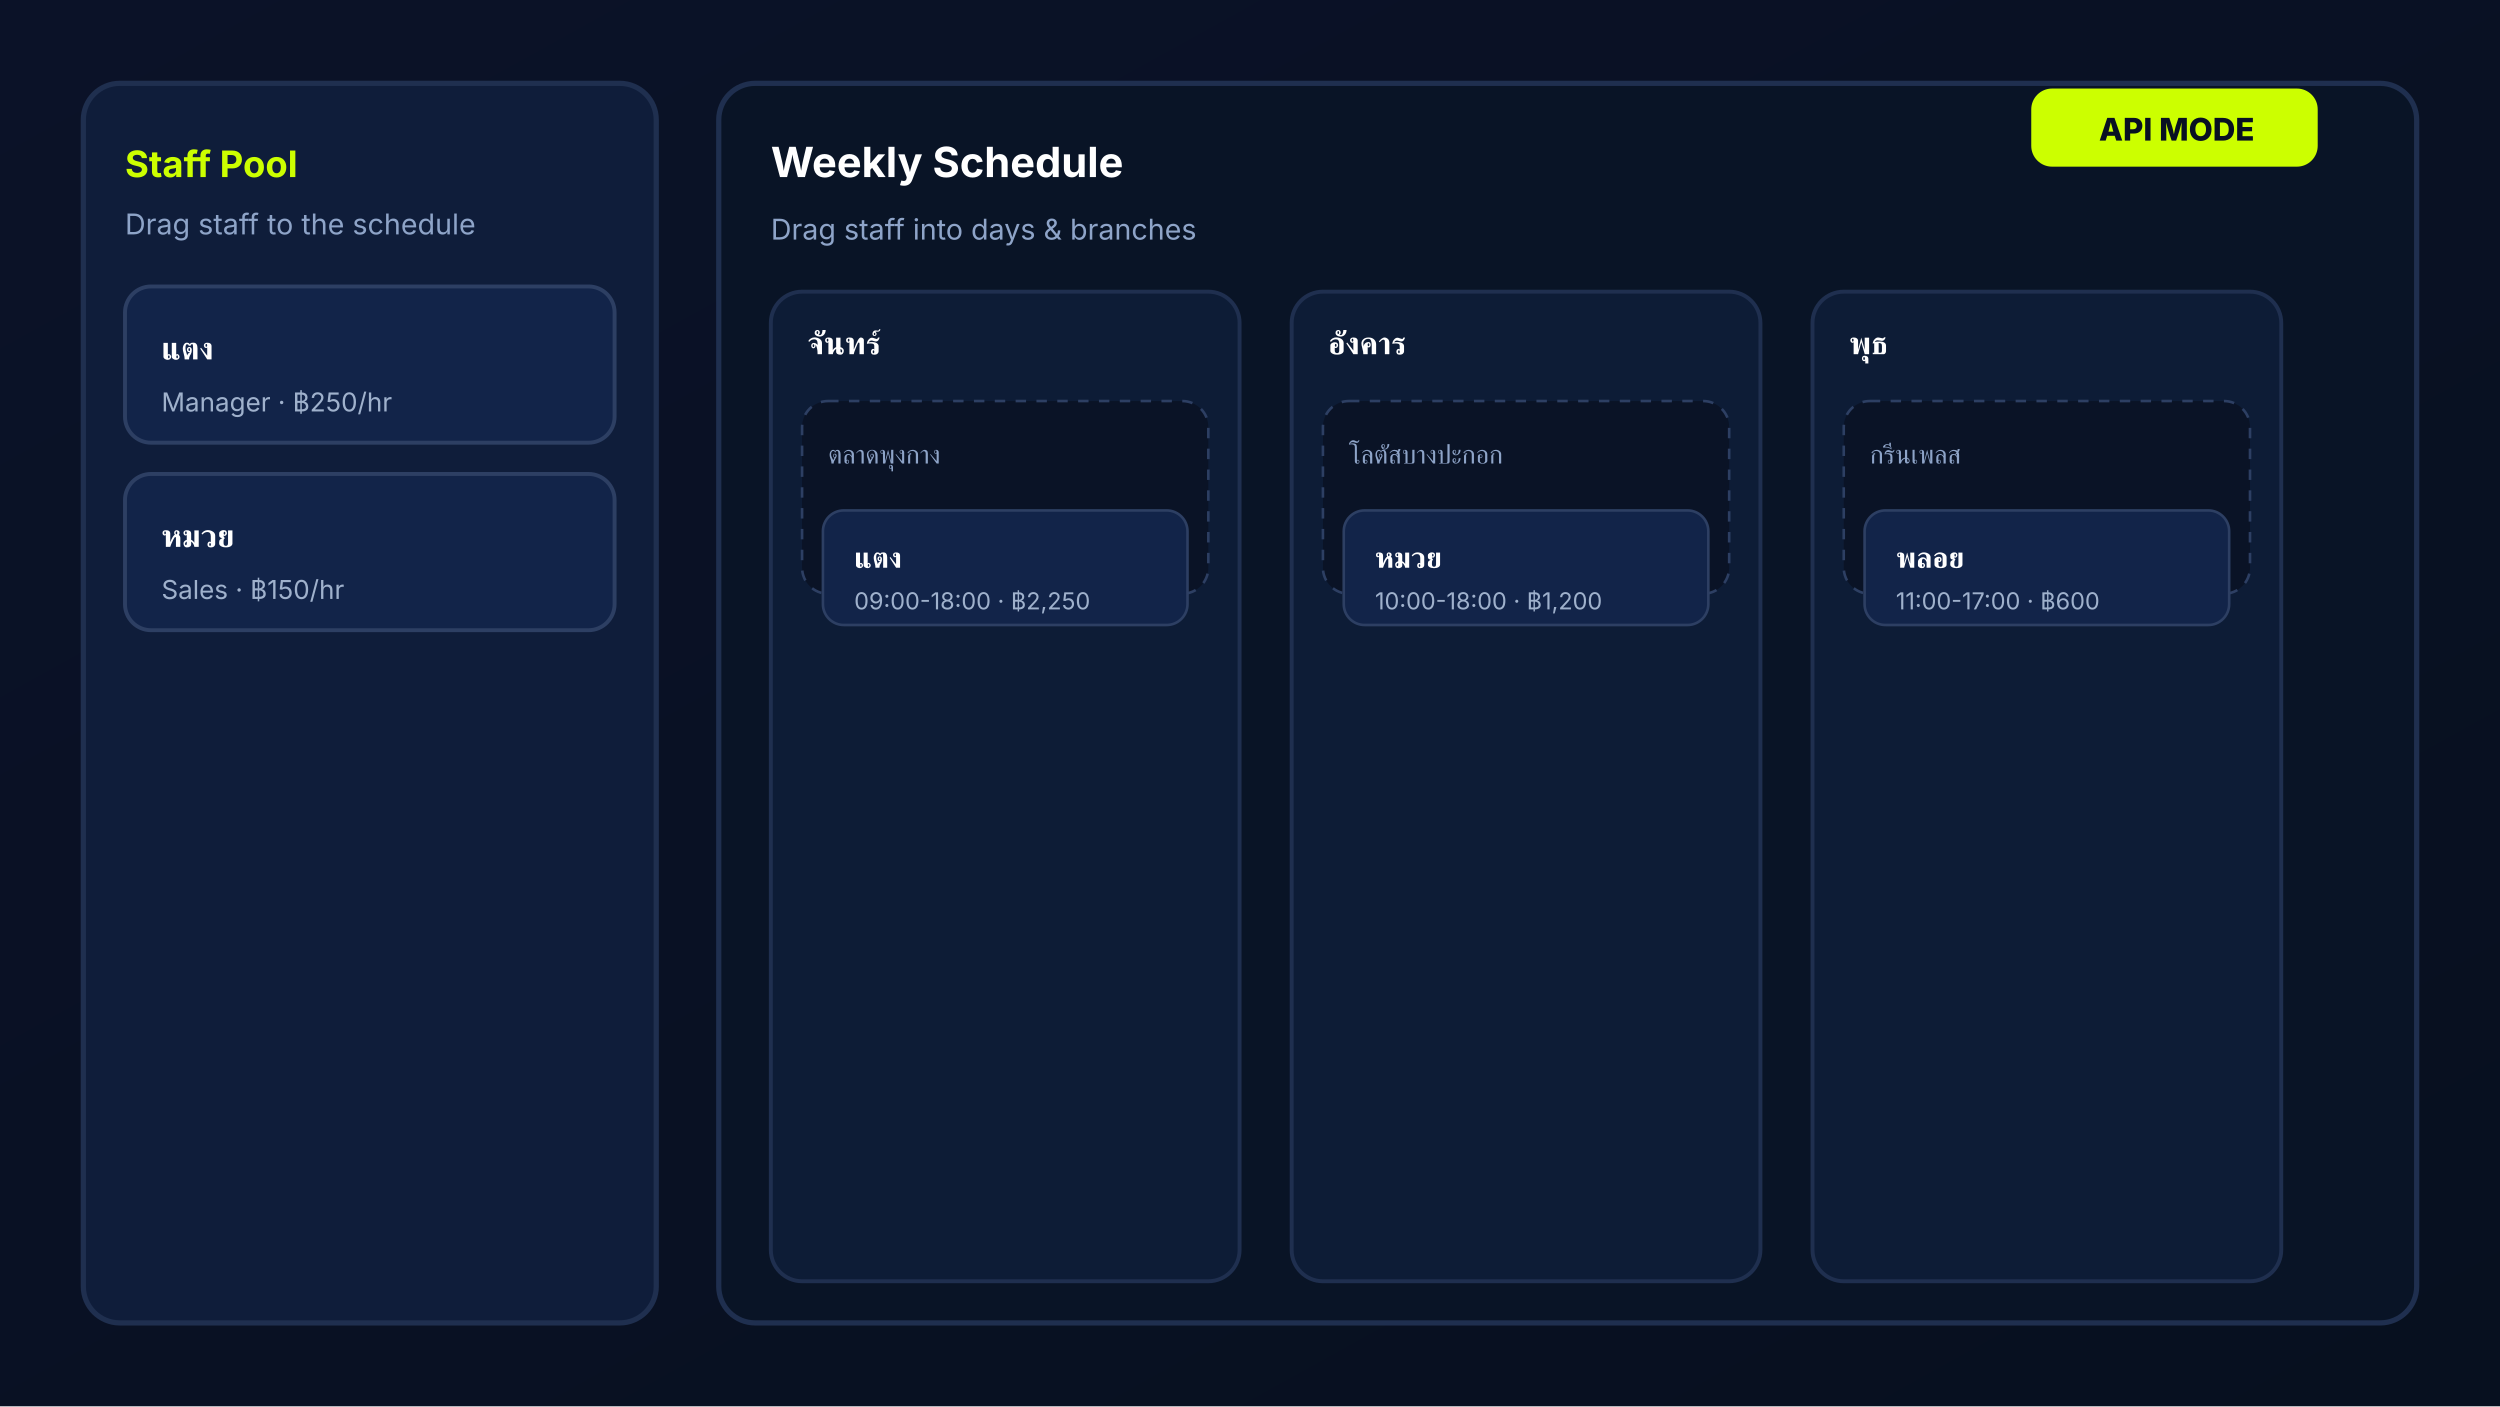
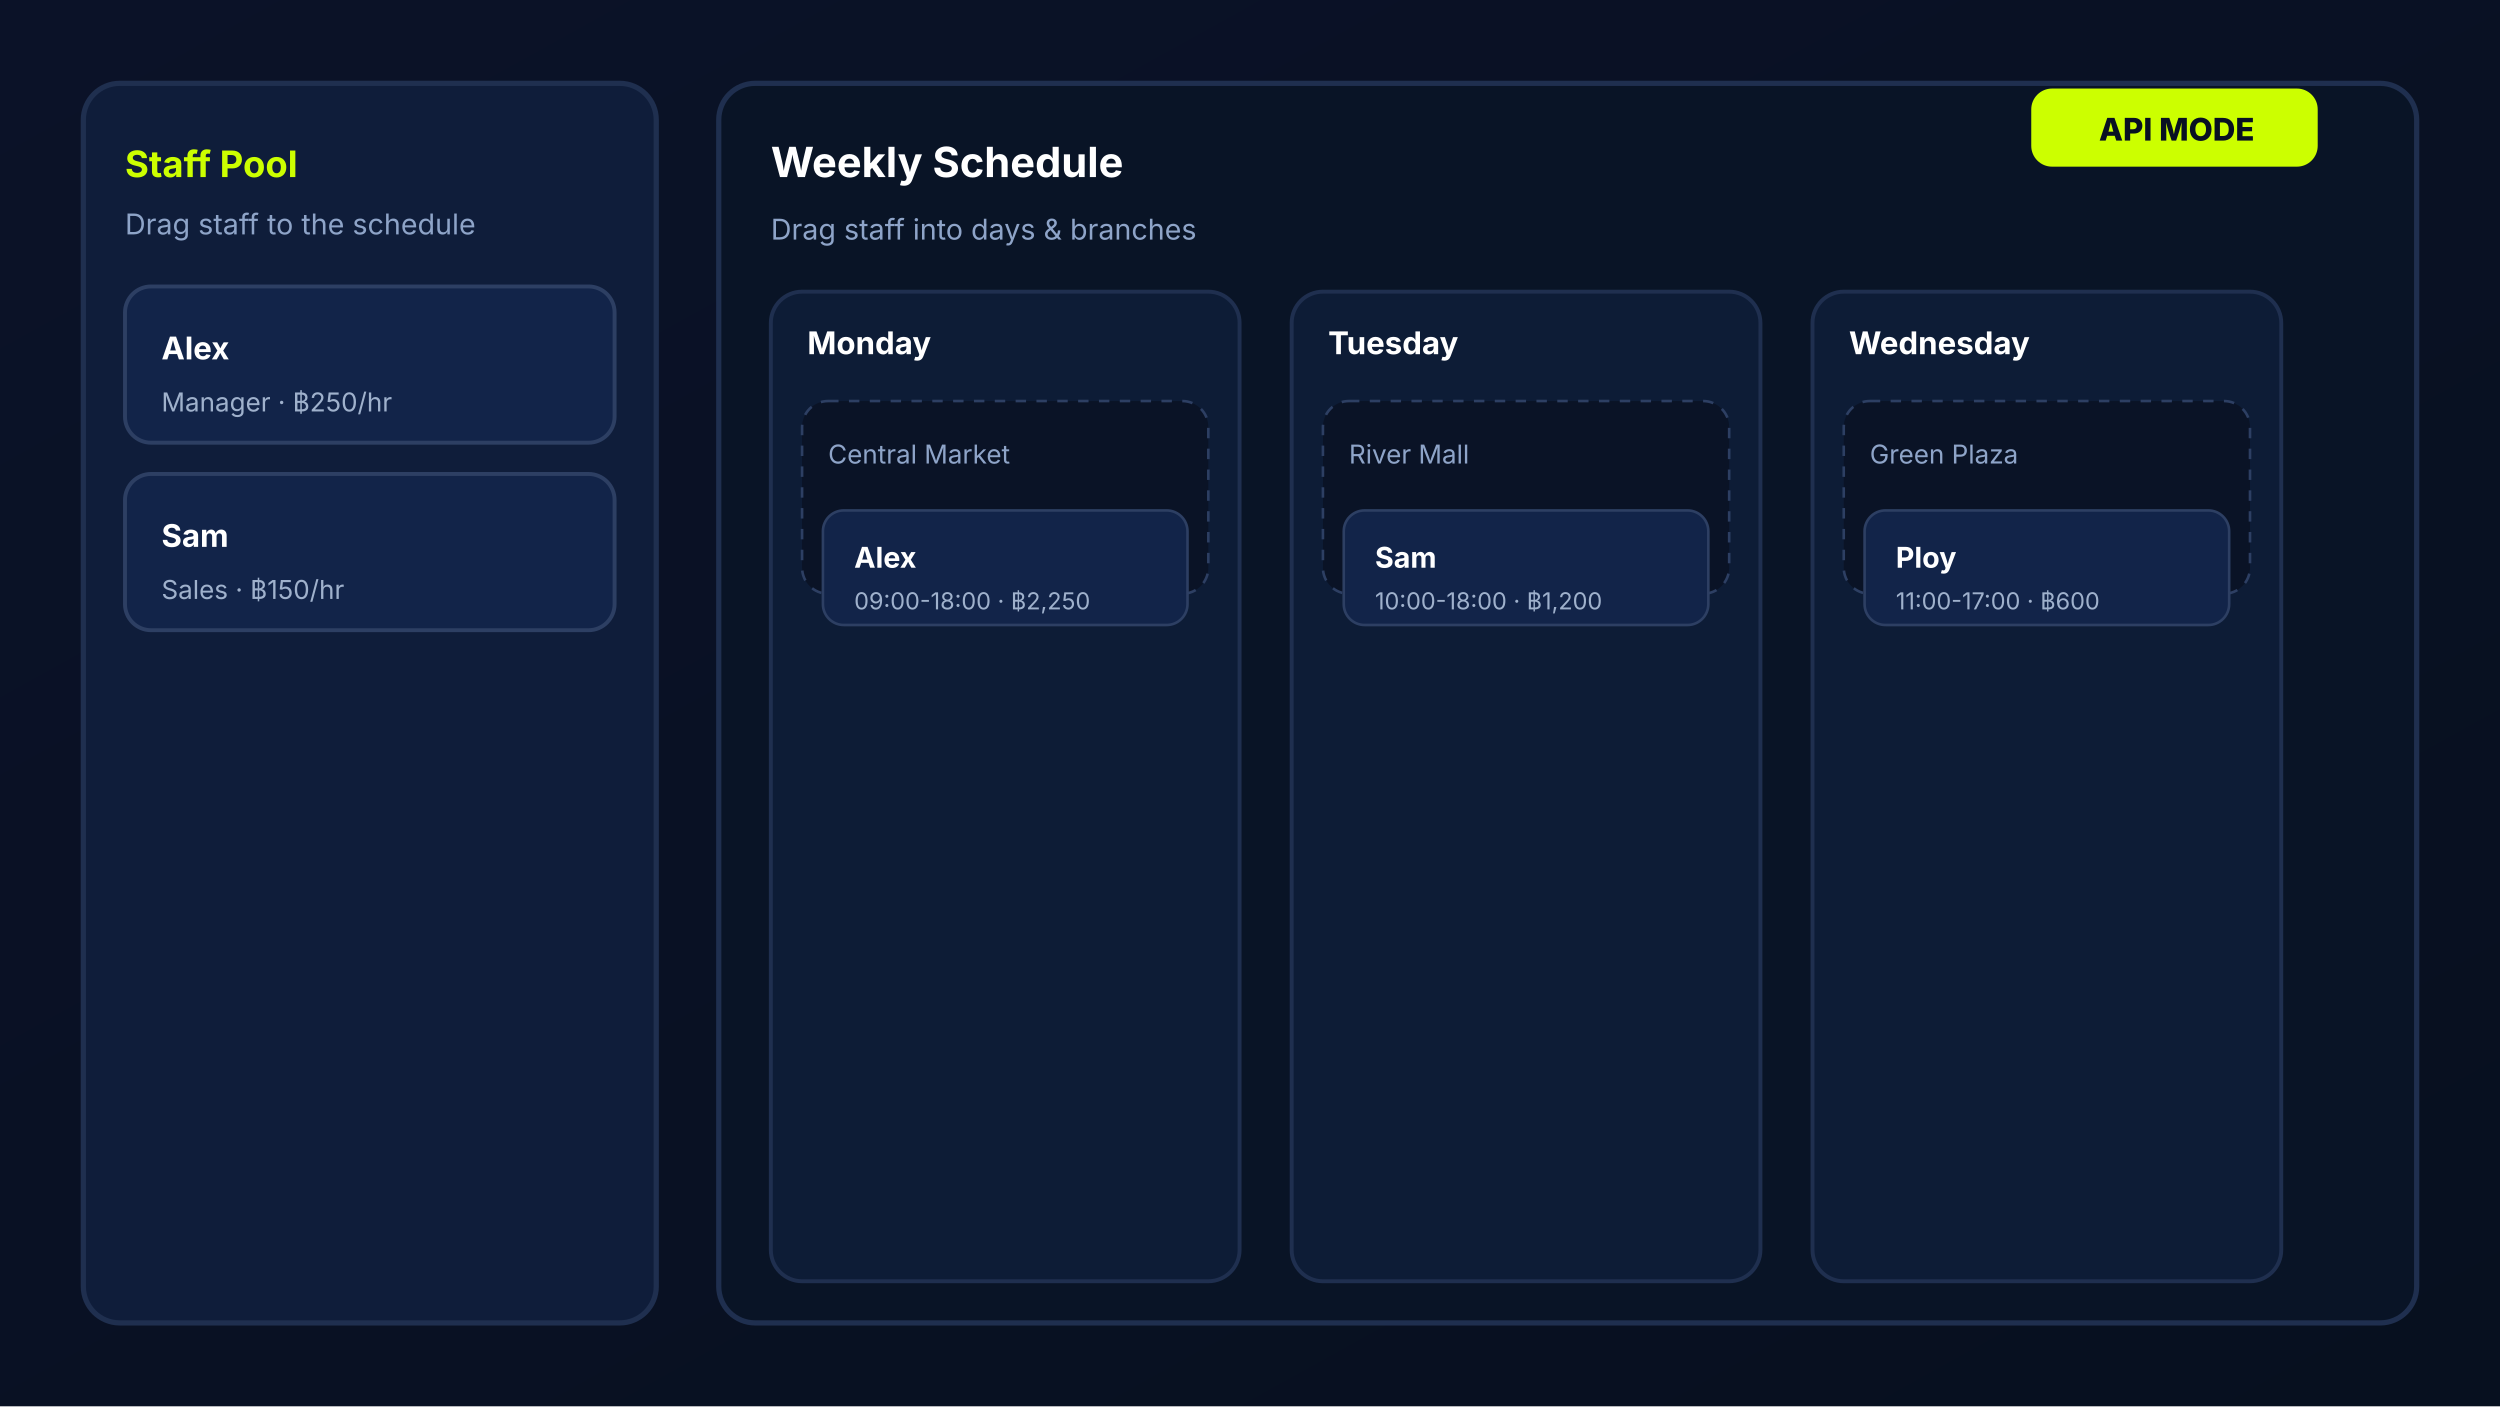
<svg xmlns="http://www.w3.org/2000/svg" width="960" height="540" viewBox="0 0 960 540" fill="none">
  <defs>
    <linearGradient id="bg" x1="0" y1="0" x2="1" y2="1">
      <stop offset="0" stop-color="#0b1228" />
      <stop offset="1" stop-color="#07101f" />
    </linearGradient>
  </defs>
  <rect width="960" height="540" fill="url(#bg)" />
  <rect x="32" y="32" width="220" height="476" rx="14" fill="#0f1d3a" stroke="#1f2f4f" stroke-width="2" />
  <text x="48" y="68" fill="#ccff00" font-family="Inter, Arial, sans-serif" font-size="14" font-weight="700">Staff Pool</text>
  <text x="48" y="90" fill="#8ea4c8" font-family="Inter, Arial, sans-serif" font-size="11">Drag staff to the schedule</text>
  <rect x="48" y="110" width="188" height="60" rx="10" fill="#122449" stroke="#2d3f63" stroke-width="1.5" />
-   <text x="62" y="138" fill="#ffffff" font-family="Inter, Arial, sans-serif" font-size="12" font-weight="700">แตง</text>
+   <text x="62" y="138" fill="#ffffff" font-family="Inter, Arial, sans-serif" font-size="12" font-weight="700">Alex</text>
  <text x="62" y="158" fill="#9fb1cc" font-family="Inter, Arial, sans-serif" font-size="10">Manager · ฿250/hr</text>
  <rect x="48" y="182" width="188" height="60" rx="10" fill="#122449" stroke="#2d3f63" stroke-width="1.5" />
-   <text x="62" y="210" fill="#ffffff" font-family="Inter, Arial, sans-serif" font-size="12" font-weight="700">หมวย</text>
+   <text x="62" y="210" fill="#ffffff" font-family="Inter, Arial, sans-serif" font-size="12" font-weight="700">Sam</text>
  <text x="62" y="230" fill="#9fb1cc" font-family="Inter, Arial, sans-serif" font-size="10">Sales · ฿150/hr</text>
  <rect x="276" y="32" width="652" height="476" rx="14" fill="#091426" stroke="#1f2f4f" stroke-width="2" />
  <text x="296" y="68" fill="#ffffff" font-family="Inter, Arial, sans-serif" font-size="16" font-weight="700">Weekly Schedule</text>
  <text x="296" y="92" fill="#8ea4c8" font-family="Inter, Arial, sans-serif" font-size="11">Drag staff into days &amp; branches</text>
  <g transform="translate(296 112)">
    <rect x="0" y="0" width="180" height="380" rx="12" fill="#0d1c36" stroke="#1f2f4f" stroke-width="1.5" />
-     <text x="14" y="24" fill="#ffffff" font-family="Inter, Arial, sans-serif" font-size="12" font-weight="700">จันทร์</text>
+     <text x="14" y="24" fill="#ffffff" font-family="Inter, Arial, sans-serif" font-size="12" font-weight="700">Monday</text>
    <rect x="12" y="42" width="156" height="74" rx="10" fill="#0a1326" stroke="#2d3f63" stroke-width="1" stroke-dasharray="4 4" />
-     <text x="22" y="66" fill="#8ea4c8" font-family="Inter, Arial, sans-serif" font-size="10">ตลาดพุงกาง</text>
+     <text x="22" y="66" fill="#8ea4c8" font-family="Inter, Arial, sans-serif" font-size="10">Central Market</text>
    <rect x="20" y="84" width="140" height="44" rx="8" fill="#122449" stroke="#2d3f63" stroke-width="1" />
-     <text x="32" y="106" fill="#ffffff" font-family="Inter, Arial, sans-serif" font-size="11" font-weight="700">แตง</text>
+     <text x="32" y="106" fill="#ffffff" font-family="Inter, Arial, sans-serif" font-size="11" font-weight="700">Alex</text>
    <text x="32" y="122" fill="#9fb1cc" font-family="Inter, Arial, sans-serif" font-size="9">09:00-18:00 · ฿2,250</text>
  </g>
  <g transform="translate(496 112)">
    <rect x="0" y="0" width="180" height="380" rx="12" fill="#0d1c36" stroke="#1f2f4f" stroke-width="1.5" />
-     <text x="14" y="24" fill="#ffffff" font-family="Inter, Arial, sans-serif" font-size="12" font-weight="700">อังคาร</text>
+     <text x="14" y="24" fill="#ffffff" font-family="Inter, Arial, sans-serif" font-size="12" font-weight="700">Tuesday</text>
    <rect x="12" y="42" width="156" height="74" rx="10" fill="#0a1326" stroke="#2d3f63" stroke-width="1" stroke-dasharray="4 4" />
-     <text x="22" y="66" fill="#8ea4c8" font-family="Inter, Arial, sans-serif" font-size="10">โลตัสบางปะกอก</text>
+     <text x="22" y="66" fill="#8ea4c8" font-family="Inter, Arial, sans-serif" font-size="10">River Mall</text>
    <rect x="20" y="84" width="140" height="44" rx="8" fill="#122449" stroke="#2d3f63" stroke-width="1" />
-     <text x="32" y="106" fill="#ffffff" font-family="Inter, Arial, sans-serif" font-size="11" font-weight="700">หมวย</text>
+     <text x="32" y="106" fill="#ffffff" font-family="Inter, Arial, sans-serif" font-size="11" font-weight="700">Sam</text>
    <text x="32" y="122" fill="#9fb1cc" font-family="Inter, Arial, sans-serif" font-size="9">10:00-18:00 · ฿1,200</text>
  </g>
  <g transform="translate(696 112)">
    <rect x="0" y="0" width="180" height="380" rx="12" fill="#0d1c36" stroke="#1f2f4f" stroke-width="1.5" />
-     <text x="14" y="24" fill="#ffffff" font-family="Inter, Arial, sans-serif" font-size="12" font-weight="700">พุธ</text>
+     <text x="14" y="24" fill="#ffffff" font-family="Inter, Arial, sans-serif" font-size="12" font-weight="700">Wednesday</text>
    <rect x="12" y="42" width="156" height="74" rx="10" fill="#0a1326" stroke="#2d3f63" stroke-width="1" stroke-dasharray="4 4" />
-     <text x="22" y="66" fill="#8ea4c8" font-family="Inter, Arial, sans-serif" font-size="10">กรีนเพลส</text>
+     <text x="22" y="66" fill="#8ea4c8" font-family="Inter, Arial, sans-serif" font-size="10">Green Plaza</text>
    <rect x="20" y="84" width="140" height="44" rx="8" fill="#122449" stroke="#2d3f63" stroke-width="1" />
-     <text x="32" y="106" fill="#ffffff" font-family="Inter, Arial, sans-serif" font-size="11" font-weight="700">พลอย</text>
+     <text x="32" y="106" fill="#ffffff" font-family="Inter, Arial, sans-serif" font-size="11" font-weight="700">Ploy</text>
    <text x="32" y="122" fill="#9fb1cc" font-family="Inter, Arial, sans-serif" font-size="9">11:00-17:00 · ฿600</text>
  </g>
  <rect x="780" y="34" width="110" height="30" rx="8" fill="#ccff00" />
  <text x="806" y="54" fill="#081022" font-family="Inter, Arial, sans-serif" font-size="12" font-weight="800">API MODE</text>
</svg>
